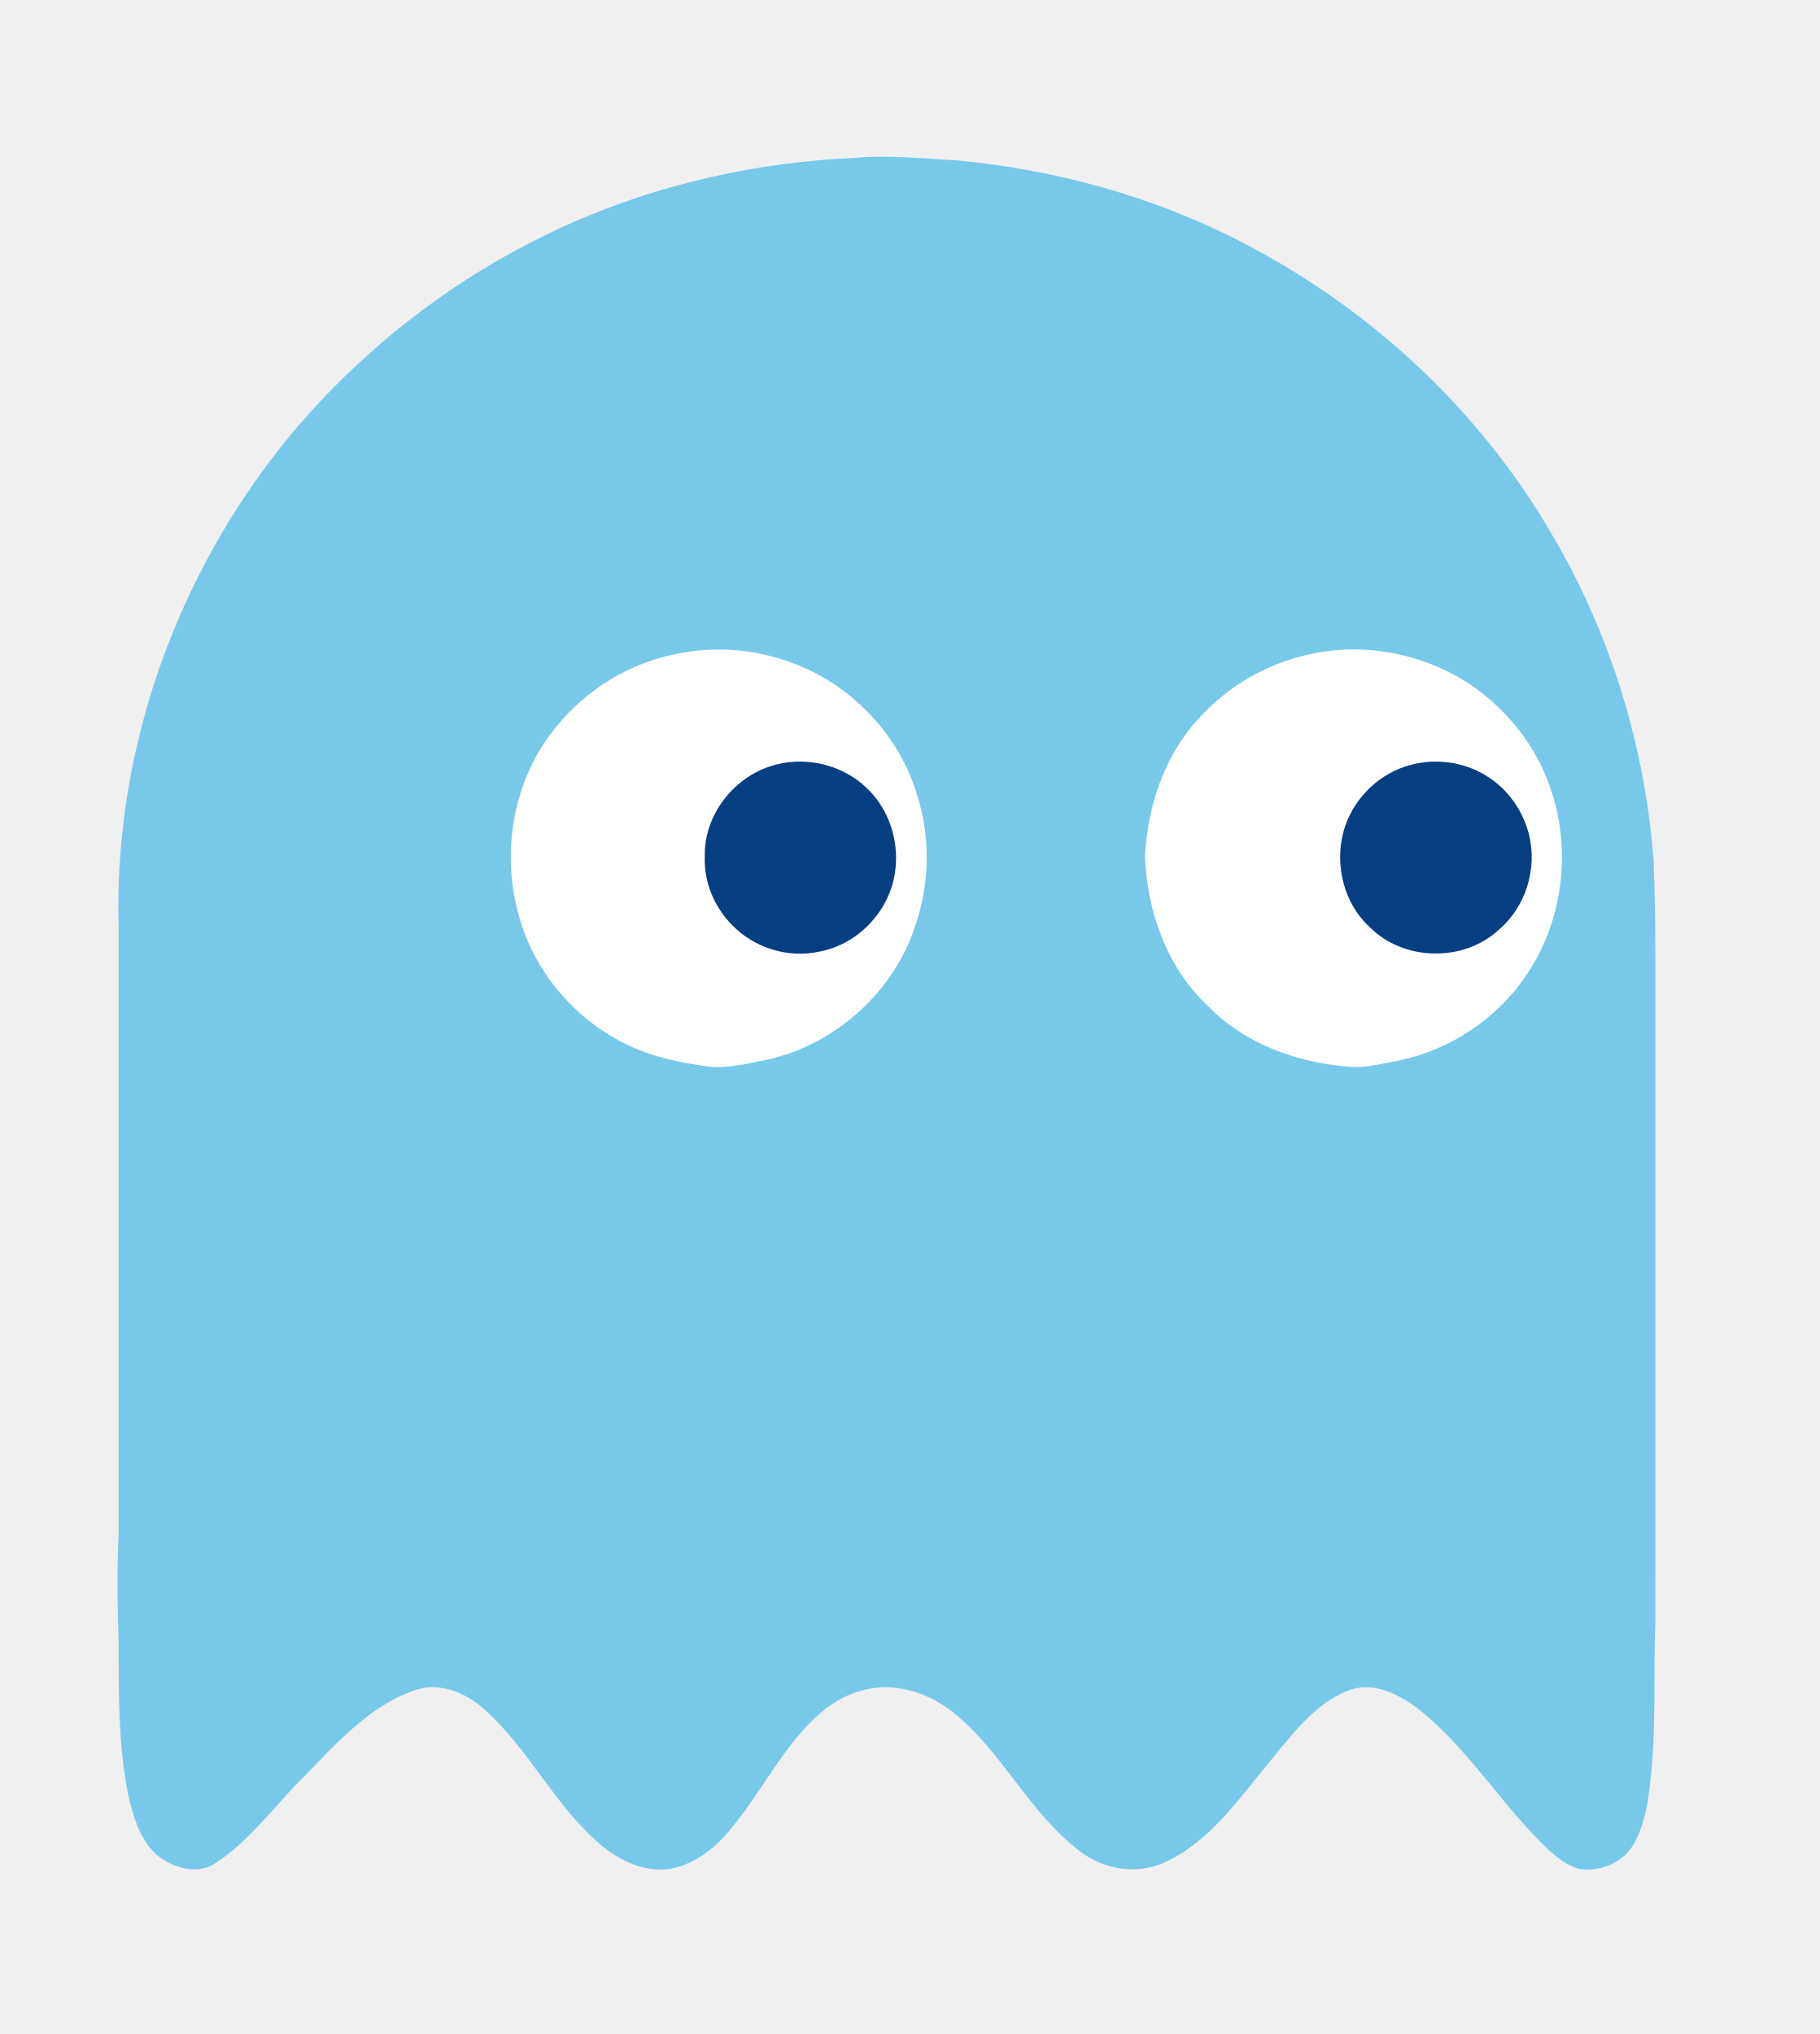
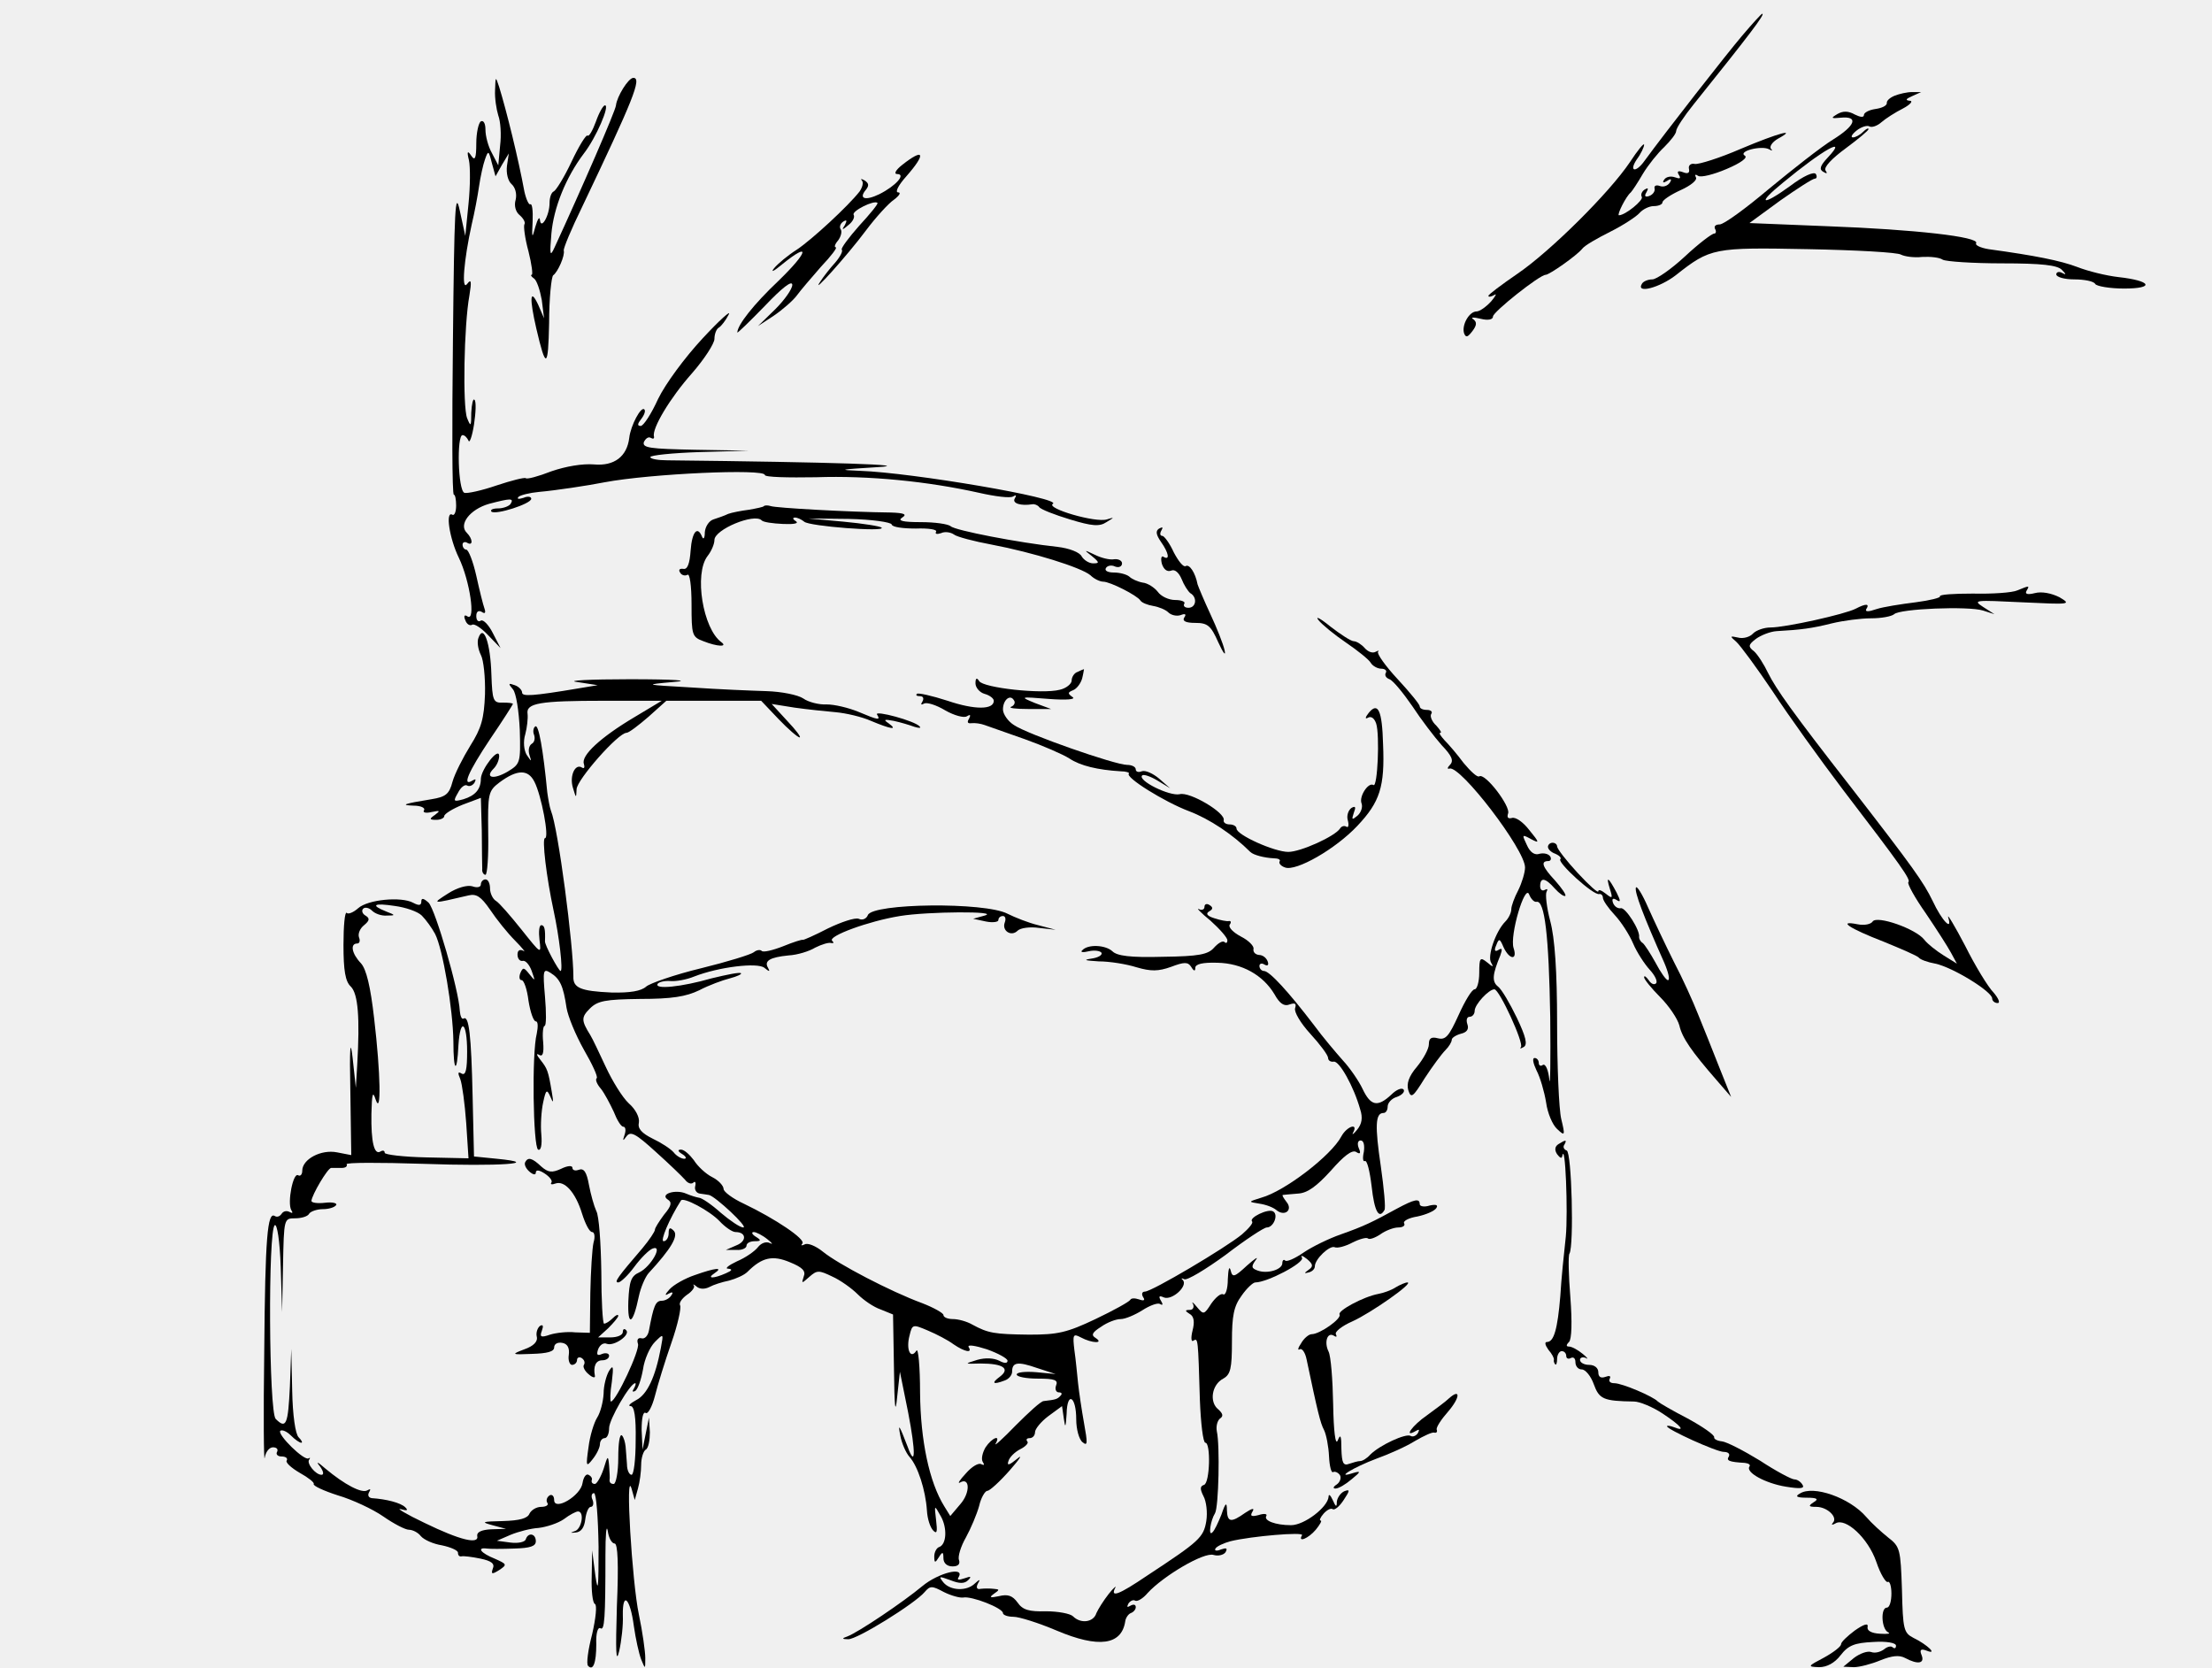
- <svg xmlns="http://www.w3.org/2000/svg" version="1.1" id="logo" x="0px" y="0px" viewBox="0 0 212.5 237.5" enable-background="new 0 0 212.5 237.5" xml:space="preserve">
-   <path id="main" fill="#78C9E9" d="M99.684,18.451c4.017-0.386,8.033,0.069,12.045,0.273c11.729,1.103,23.296,4.312,33.739,9.796  c14.703,7.681,27.338,19.432,35.693,33.8c6.843,11.545,10.894,24.711,11.919,38.089c0.33,8.537,0.187,17.086,0.217,25.631  c-0.004,21.133,0.004,42.266-0.004,63.4c-0.274,6.214,0.148,12.458-0.604,18.646c-0.27,2.506-0.686,5.098-1.967,7.308  c-1.272,2.158-3.938,3.227-6.37,2.822c-1.385-0.391-2.531-1.324-3.59-2.258c-5.411-5.158-9.284-11.779-15.185-16.447  c-2.28-1.729-5.35-3.257-8.22-2.085c-4.073,1.637-6.674,5.385-9.396,8.632c-3.469,4.213-6.769,8.989-11.863,11.351  c-3.183,1.528-7.069,0.942-9.857-1.142c-6.014-4.455-9.131-11.676-14.963-16.327c-2.966-2.383-7.056-3.646-10.786-2.496  c-3.27,0.859-5.762,3.344-7.833,5.892c-2.831,3.578-4.994,7.656-8.055,11.056c-1.694,1.881-3.904,3.387-6.426,3.839  c-2.948,0.396-5.823-0.96-8.029-2.818c-5.363-4.528-8.354-11.168-13.591-15.818c-2.202-2.015-5.45-3.305-8.376-2.145  c-5.263,1.914-9.037,6.273-12.854,10.16c-3.356,3.339-6.148,7.321-10.165,9.935c-2.045,1.398-4.806,0.612-6.639-0.786  c-2.123-1.736-2.931-4.524-3.539-7.091c-1.203-5.936-1.116-12.019-1.138-18.046c-0.134-4.203-0.191-8.41,0.008-12.613  c-0.013-23.596-0.004-47.191-0.004-70.786c-0.704-24.433,9.787-48.85,27.664-65.462c10.638-9.991,23.721-17.413,37.838-21.164  C85.988,19.792,92.819,18.746,99.684,18.451z" />
-   <path fill="#FFFFFF" d="M78.98,76.349c4.62-0.964,9.496-0.543,13.886,1.194c6.739,2.597,12.206,8.407,14.242,15.358  c1.524,4.811,1.463,10.122-0.143,14.907c-2.449,7.92-9.379,14.181-17.46,15.944c-2.254,0.426-4.524,1.063-6.835,0.777  c-3.339-0.456-6.695-1.138-9.722-2.684c-6.092-3.021-10.821-8.74-12.475-15.357c-1.967-7.352-0.425-15.723,4.477-21.62  C68.459,80.518,73.483,77.426,78.98,76.349z" />
-   <path fill="#FFFFFF" d="M153.184,76.345c6.335-1.359,13.183,0.031,18.567,3.626c4.229,2.918,7.629,7.121,9.271,12.023  c2.558,7.291,1.477,15.792-2.979,22.132c-3.417,4.928-8.767,8.467-14.638,9.691c-1.719,0.322-3.435,0.769-5.189,0.781  c-6.361-0.338-12.84-2.592-17.316-7.277c-4.703-4.472-6.957-10.972-7.208-17.355c0.313-5.827,2.258-11.707,6.266-16.058  C143.409,80.053,148.112,77.37,153.184,76.345z" />
-   <path fill="#053F82" d="M89.892,89.493c3.917-1.329,8.528-0.283,11.45,2.657c3.383,3.304,4.273,8.806,2.115,13.014  c-1.502,2.987-4.39,5.297-7.694,5.931c-3.639,0.851-7.686-0.386-10.274-3.079c-2.089-2.097-3.326-5.059-3.192-8.033  C82.176,95.329,85.507,90.926,89.892,89.493z" />
-   <path fill="#053F82" d="M164.122,89.493c3.218-1.073,6.926-0.608,9.739,1.298c2.345,1.515,4.004,3.994,4.681,6.691  c0.973,3.965-0.382,8.398-3.504,11.056c-4.095,3.842-11.138,3.712-15.089-0.274c-3.07-2.792-4.151-7.352-3.04-11.294  C157.908,93.505,160.683,90.596,164.122,89.493z" />
+ <svg xmlns="http://www.w3.org/2000/svg" version="1.0" width="483pt" height="364pt" viewBox="0 0 483 364" preserveAspectRatio="xMidYMid meet">
+   <g transform="translate(0,364) scale(0.1,-0.1)" fill="#000000" stroke="none">
+     <path d="M3804 3562 c-34 -40 -167 -210 -213 -273 -19 -27 -35 -24 -17 3 9 12 16 27 16 32 0 5 -14 -12 -31 -38 -45 -67 -174 -195 -246 -244 -35 -24 -63 -45 -63 -48 0 -3 6 -2 13 2 6 4 3 -2 -7 -14 -11 -12 -25 -22 -32 -22 -16 0 -33 -30 -27 -48 4 -10 8 -8 18 5 10 13 10 20 2 26 -7 4 0 5 16 1 16 -4 27 -2 27 5 0 10 102 91 115 91 8 0 68 42 80 57 5 7 33 23 61 37 28 14 57 33 64 41 7 8 21 15 31 15 11 0 19 4 19 8 0 5 18 17 40 27 22 10 37 22 33 28 -3 6 -1 7 5 3 6 -4 34 3 62 15 31 13 47 25 40 29 -16 10 37 23 53 14 7 -4 8 -3 4 1 -4 5 3 15 15 22 44 24 2 13 -81 -22 -46 -20 -91 -34 -100 -33 -9 2 -15 -3 -13 -11 2 -9 -3 -11 -13 -7 -11 4 -14 2 -9 -6 5 -8 2 -9 -9 -5 -9 3 -19 1 -23 -5 -5 -7 -2 -8 6 -3 9 6 11 4 6 -4 -5 -7 -14 -10 -22 -7 -8 3 -13 0 -11 -6 1 -6 -4 -13 -12 -16 -9 -3 -11 0 -6 8 5 9 4 11 -4 6 -6 -4 -9 -11 -6 -16 4 -7 -36 -40 -50 -40 -5 0 15 41 26 50 3 3 15 21 26 40 12 20 33 46 47 59 14 14 26 29 26 35 0 6 17 32 38 58 122 152 157 198 150 198 -2 0 -21 -21 -44 -48z" />
+     <path d="M1081 3443 c-1 -17 3 -42 7 -55 5 -13 7 -42 4 -66 l-4 -43 -14 27 c-8 14 -14 37 -14 51 0 13 -4 21 -10 18 -5 -3 -10 -25 -10 -48 0 -33 -3 -39 -11 -27 -8 12 -10 10 -5 -10 3 -14 3 -56 -1 -95 l-7 -70 -12 55 c-10 47 -12 7 -15 -283 -2 -185 -2 -337 2 -337 3 0 5 -11 5 -24 0 -14 -4 -22 -8 -20 -16 10 -7 -51 14 -94 24 -50 37 -139 19 -128 -7 5 -9 1 -5 -8 3 -9 10 -13 15 -10 5 3 21 -8 35 -23 l27 -28 -17 33 c-9 18 -21 30 -26 27 -6 -4 -10 1 -10 10 0 10 5 13 12 9 7 -5 9 -2 6 7 -3 8 -11 40 -18 72 -7 31 -17 57 -22 57 -4 0 -8 5 -8 11 0 5 5 7 10 4 13 -8 13 8 -1 22 -18 18 7 51 49 63 46 12 55 13 47 0 -3 -5 -16 -10 -27 -10 -12 0 -18 -3 -15 -7 9 -8 87 17 87 28 0 5 -8 6 -17 2 -10 -3 -15 -3 -11 2 4 4 24 9 45 11 35 3 108 14 143 21 101 19 350 30 350 16 0 -5 51 -6 112 -5 115 4 244 -9 356 -34 35 -8 68 -12 74 -8 7 4 8 3 4 -4 -7 -11 13 -17 38 -13 5 1 12 -2 15 -6 3 -5 34 -17 67 -27 49 -15 65 -16 80 -6 18 11 18 11 1 6 -24 -8 -134 24 -118 34 21 12 -306 68 -421 72 -51 2 -44 3 37 8 88 5 -95 11 -458 15 -20 0 -37 3 -37 7 0 4 48 9 108 11 l107 3 -117 2 c-99 2 -116 4 -112 17 4 8 10 12 15 9 5 -3 8 -2 7 3 -5 17 35 84 83 138 27 31 49 65 49 75 0 10 4 22 10 25 5 3 15 16 21 28 7 12 -19 -11 -57 -52 -39 -42 -81 -99 -97 -132 -15 -33 -32 -59 -38 -59 -8 0 -7 5 1 15 7 9 10 18 7 21 -7 8 -30 -35 -33 -62 -5 -41 -33 -62 -77 -58 -25 2 -61 -4 -93 -15 -28 -11 -54 -18 -56 -15 -3 2 -31 -5 -64 -16 -32 -11 -64 -18 -70 -16 -14 5 -17 126 -4 126 5 0 10 -6 13 -12 2 -7 8 9 12 35 4 26 5 51 1 54 -3 4 -6 -9 -7 -28 0 -30 -1 -32 -9 -12 -10 25 -7 203 5 268 5 31 4 37 -5 25 -13 -17 -7 53 10 130 6 25 13 62 16 83 3 21 9 48 13 59 7 20 8 20 15 -8 l8 -29 14 25 15 25 -4 -27 c-2 -16 2 -33 10 -40 8 -7 12 -21 9 -34 -4 -13 0 -27 9 -34 8 -7 13 -16 10 -20 -2 -4 1 -30 9 -59 7 -28 10 -51 7 -51 -3 0 -1 -4 5 -8 6 -4 13 -25 17 -47 l5 -40 -13 30 c-18 38 -19 13 -4 -52 21 -90 26 -88 28 11 0 55 5 102 9 105 10 7 26 43 23 54 -1 5 17 48 40 95 112 235 131 282 112 282 -11 0 -36 -41 -38 -60 -1 -12 -75 -182 -134 -310 -10 -22 -11 -17 -7 30 5 56 31 122 71 175 27 35 57 105 46 105 -4 0 -13 -16 -20 -36 -7 -19 -15 -33 -18 -30 -3 3 -19 -23 -35 -57 -16 -34 -34 -63 -39 -65 -5 -2 -9 -13 -9 -25 0 -28 -19 -60 -21 -37 -1 8 -5 2 -10 -15 -7 -27 -8 -26 -6 12 1 23 -1 39 -5 37 -3 -2 -9 10 -13 28 -13 71 -39 176 -55 228 -8 24 -8 24 -9 -7z" />
+     <path d="M4137 3431 c-10 -4 -18 -11 -17 -16 0 -6 -11 -11 -25 -13 -14 -2 -25 -8 -25 -13 0 -6 -8 -5 -20 1 -14 8 -26 8 -38 1 -15 -9 -14 -10 7 -8 40 4 33 -17 -17 -48 -26 -16 -88 -65 -139 -107 -51 -43 -99 -78 -108 -78 -9 0 -13 -4 -10 -10 3 -5 2 -10 -2 -10 -5 0 -34 -22 -64 -50 -29 -27 -62 -50 -71 -50 -9 0 -20 -4 -23 -10 -13 -22 39 -8 74 19 76 60 83 61 289 57 104 -2 196 -7 203 -12 8 -4 28 -7 46 -5 18 1 38 -1 45 -6 7 -4 66 -8 130 -8 87 0 120 -4 130 -14 10 -10 10 -12 1 -7 -7 4 -13 2 -13 -3 0 -6 18 -11 39 -11 22 0 43 -4 46 -10 3 -5 32 -10 63 -10 68 0 60 17 -12 25 -27 3 -67 13 -90 22 -37 14 -92 25 -194 39 -18 3 -30 9 -27 13 8 14 -135 30 -323 37 l-172 7 67 49 c37 26 71 48 76 48 4 0 5 5 2 10 -4 6 -27 -4 -56 -26 -62 -45 -74 -40 -16 7 87 72 144 104 98 55 -17 -18 -19 -26 -10 -31 8 -5 10 -4 5 3 -4 7 14 26 44 48 27 20 50 39 50 42 0 3 -5 1 -12 -6 -7 -7 -17 -12 -22 -12 -6 0 -2 7 8 15 10 8 23 12 28 9 5 -3 17 1 26 9 9 8 31 22 47 30 17 9 23 17 15 17 -10 1 -9 4 5 10 l20 9 -20 0 c-11 0 -28 -4 -38 -8z" />
+     <path d="M1970 3280 c-14 -11 -19 -20 -11 -20 20 0 -3 -26 -39 -44 -31 -15 -46 -10 -29 10 7 9 6 14 -3 20 -7 4 -10 4 -6 0 4 -5 1 -15 -5 -24 -25 -32 -104 -105 -137 -127 -19 -12 -42 -31 -50 -41 -8 -10 0 -6 18 9 63 51 57 27 -8 -36 -55 -52 -90 -97 -90 -113 0 -2 27 24 60 58 38 40 60 57 60 46 0 -9 -17 -33 -37 -53 l-38 -37 35 23 c19 13 42 33 50 44 8 11 32 39 53 63 22 23 36 42 32 42 -4 0 -2 7 5 15 6 8 9 19 6 24 -4 5 -1 13 5 17 8 5 9 3 4 -7 -8 -12 -6 -12 8 0 9 7 14 17 11 22 -5 8 45 33 52 26 2 -2 -16 -24 -40 -50 -23 -26 -40 -49 -38 -52 3 -3 -3 -15 -14 -28 -11 -12 -26 -31 -33 -42 -23 -34 59 57 100 112 21 28 49 59 61 67 12 9 16 16 9 16 -7 0 0 15 18 35 44 50 39 63 -9 25z" />
+     <path d="M1668 2535 c-1 -2 -16 -5 -33 -8 -16 -2 -37 -6 -45 -9 -8 -4 -23 -9 -32 -12 -10 -3 -18 -16 -19 -28 0 -13 -3 -17 -6 -10 -10 25 -22 11 -25 -30 -2 -29 -7 -42 -16 -40 -8 1 -11 -2 -7 -8 3 -6 11 -8 16 -5 5 4 9 -23 9 -65 0 -66 1 -71 26 -80 30 -12 54 -13 39 -2 -40 29 -60 149 -30 188 8 10 15 26 15 35 0 23 87 59 103 43 3 -4 24 -7 47 -8 23 -1 35 1 28 6 -7 4 -8 8 -2 8 5 0 14 -4 20 -9 10 -10 179 -23 169 -13 -3 3 -40 9 -83 13 l-77 7 89 -1 c49 -1 91 -7 93 -12 1 -6 25 -9 53 -9 27 1 47 -2 44 -7 -3 -5 2 -6 11 -3 8 4 21 2 28 -3 6 -5 44 -15 82 -22 90 -17 196 -50 216 -67 8 -8 21 -14 28 -14 15 0 74 -30 81 -41 3 -5 16 -10 28 -12 12 -2 27 -8 33 -14 6 -6 18 -9 27 -6 10 4 13 2 8 -5 -5 -8 3 -12 24 -12 27 0 34 -6 50 -42 11 -24 17 -32 14 -18 -3 14 -17 49 -31 79 -14 30 -26 59 -28 65 -5 26 -18 45 -26 40 -5 -3 -16 11 -26 30 -9 20 -21 36 -25 36 -5 0 -6 5 -2 12 4 7 3 8 -5 4 -8 -5 -7 -13 4 -29 17 -24 20 -41 6 -33 -5 4 -7 -3 -4 -15 4 -12 11 -18 20 -15 8 4 17 -4 23 -18 5 -13 14 -27 19 -31 16 -9 13 -32 -4 -32 -8 0 -12 4 -9 9 3 4 -6 8 -20 8 -14 0 -31 8 -38 18 -7 9 -22 19 -33 20 -11 2 -24 8 -29 13 -6 5 -21 9 -34 9 -13 0 -21 4 -17 10 3 5 12 7 20 3 8 -3 15 0 15 7 0 6 -8 10 -17 9 -10 -2 -29 3 -43 10 -23 11 -24 11 -6 -3 17 -14 17 -16 3 -16 -9 0 -20 7 -25 15 -4 9 -27 18 -53 21 -84 9 -224 36 -233 45 -6 5 -35 9 -65 9 -40 0 -52 3 -41 10 11 7 5 10 -25 11 -91 1 -251 10 -262 14 -6 2 -13 2 -15 0z" />
+     <path d="M4405 2351 c-11 -5 -54 -8 -97 -7 -42 0 -74 -2 -72 -6 2 -3 -22 -9 -53 -13 -32 -4 -71 -10 -86 -15 -17 -6 -25 -6 -22 0 8 12 0 13 -23 1 -23 -12 -153 -41 -186 -41 -14 0 -31 -6 -38 -13 -7 -8 -22 -12 -33 -9 -18 4 -18 3 -4 -9 9 -8 45 -57 80 -109 34 -52 103 -148 153 -214 127 -166 149 -197 143 -202 -3 -3 14 -34 38 -68 23 -34 48 -73 55 -86 l13 -24 -29 18 c-16 10 -35 25 -42 34 -18 24 -104 54 -113 40 -4 -6 -18 -9 -33 -6 -45 9 -18 -9 57 -38 39 -16 74 -31 77 -35 3 -4 19 -10 36 -13 38 -8 124 -61 124 -76 0 -5 5 -10 12 -10 6 0 2 10 -9 23 -12 12 -40 58 -62 102 -23 44 -40 72 -37 62 10 -32 -14 -7 -34 36 -20 41 -41 71 -179 249 -128 164 -163 214 -180 248 -9 19 -23 41 -31 48 -13 10 -13 14 4 27 11 8 31 16 45 17 54 3 77 6 121 17 25 6 63 11 85 11 23 0 45 4 51 9 12 12 162 18 194 8 l25 -8 -25 16 c-23 15 -18 15 85 10 105 -5 109 -5 82 11 -18 9 -39 13 -54 9 -16 -4 -22 -2 -18 5 7 12 7 12 -20 1z" />
+     <path d="M2879 2286 c8 -10 35 -32 60 -49 25 -17 50 -37 54 -44 4 -7 15 -13 23 -13 8 0 13 -4 10 -9 -3 -5 0 -11 8 -14 8 -3 30 -30 50 -59 19 -29 48 -67 64 -85 22 -23 27 -34 18 -43 -6 -6 -6 -10 -1 -8 24 7 165 -177 165 -216 0 -11 -7 -34 -15 -50 -8 -15 -15 -34 -15 -41 0 -8 -6 -20 -13 -27 -21 -21 -40 -76 -31 -90 6 -10 4 -10 -9 1 -15 12 -17 10 -17 -23 0 -20 -5 -36 -10 -36 -6 0 -21 -25 -35 -56 -21 -46 -28 -55 -45 -51 -15 4 -20 0 -20 -13 0 -10 -12 -32 -26 -49 -18 -21 -23 -37 -19 -51 6 -19 10 -16 36 26 17 26 37 53 45 61 8 8 14 18 14 23 0 4 9 10 20 13 13 3 18 10 14 21 -3 9 -1 16 5 16 6 0 11 6 11 13 0 14 31 47 43 47 11 0 65 -118 58 -126 -3 -4 -1 -4 6 0 9 5 5 22 -15 64 -15 31 -33 62 -41 68 -14 11 -12 27 5 68 5 14 4 17 -4 12 -8 -5 -10 -1 -5 10 6 16 8 15 16 -4 13 -28 31 -29 22 -2 -9 27 25 142 34 117 4 -10 11 -17 16 -16 18 4 27 -74 30 -251 1 -96 0 -158 -2 -137 -2 20 -8 35 -14 32 -5 -4 -9 -1 -9 4 0 6 -4 11 -9 11 -6 0 -3 -12 4 -27 8 -15 17 -46 21 -70 3 -23 14 -49 24 -58 17 -16 18 -15 9 22 -5 21 -9 115 -9 208 0 115 -5 187 -15 224 -8 30 -11 59 -8 64 3 6 2 7 -4 4 -5 -3 -10 0 -10 8 0 20 11 19 32 -5 10 -11 20 -18 23 -16 2 3 -8 17 -22 33 -28 30 -33 43 -15 43 5 0 7 5 4 10 -4 6 -14 8 -23 6 -11 -4 -21 3 -28 19 -11 23 -11 24 9 13 19 -10 19 -8 -4 20 -13 17 -30 29 -38 26 -8 -2 -11 1 -8 10 6 15 -50 89 -63 81 -4 -3 -19 11 -34 29 -14 19 -33 41 -42 50 -8 9 -13 16 -9 16 4 0 -1 7 -9 16 -9 8 -14 20 -11 25 4 5 -1 9 -9 9 -9 0 -16 3 -16 8 0 4 -22 31 -48 59 -27 29 -46 56 -43 60 3 3 1 3 -5 0 -7 -4 -17 0 -24 8 -7 8 -18 15 -24 15 -6 0 -29 15 -51 32 -22 18 -34 24 -26 14z" />
+     <path d="M1045 2248 c-4 -9 -1 -26 5 -38 6 -11 10 -50 9 -86 -2 -53 -8 -74 -32 -112 -16 -26 -34 -61 -39 -79 -7 -27 -15 -33 -46 -38 -62 -10 -68 -13 -39 -14 16 0 26 -5 23 -10 -4 -5 4 -7 16 -4 19 4 20 3 8 -6 -13 -9 -13 -11 3 -11 9 0 17 4 17 8 0 5 18 16 40 25 l40 15 2 -71 c0 -40 1 -78 1 -84 -1 -7 3 -13 7 -13 4 0 7 41 6 91 -1 87 0 92 25 111 38 28 62 29 76 1 15 -29 33 -123 23 -123 -7 0 3 -85 19 -159 12 -55 21 -131 15 -131 -4 0 -35 57 -34 65 1 26 -1 35 -8 35 -5 0 -6 -15 -4 -32 4 -32 4 -32 -39 22 -24 30 -49 59 -56 63 -7 4 -13 17 -13 27 0 11 -4 20 -10 20 -5 0 -10 -5 -10 -11 0 -6 -8 -8 -19 -4 -11 3 -33 -3 -53 -16 -36 -23 -36 -23 45 -4 17 4 27 -2 47 -31 14 -21 38 -51 55 -68 16 -16 24 -27 18 -22 -8 4 -13 1 -13 -8 0 -9 5 -15 11 -14 6 2 15 -8 20 -22 8 -23 8 -23 -5 -7 -12 15 -14 16 -20 2 -3 -8 -2 -15 3 -15 5 0 12 -20 15 -45 4 -25 11 -45 16 -45 5 0 5 -12 2 -27 -11 -42 -8 -247 3 -253 6 -3 9 10 7 33 -2 20 0 52 4 70 6 28 8 30 16 12 6 -15 7 -13 3 10 -8 48 -10 52 -25 71 -8 10 -10 15 -3 11 8 -5 11 3 9 28 -2 19 0 35 3 35 4 0 4 29 1 64 -5 58 -4 62 12 52 21 -13 28 -29 35 -76 3 -19 20 -60 38 -92 18 -31 31 -59 28 -62 -4 -3 1 -14 9 -23 8 -10 20 -33 28 -50 7 -18 16 -33 21 -33 5 0 6 -8 3 -17 -5 -15 -4 -15 4 -4 9 12 20 6 64 -34 29 -26 58 -54 64 -61 6 -8 14 -10 18 -6 4 4 6 0 4 -8 -2 -8 3 -15 10 -16 6 -1 15 -2 20 -3 14 -3 87 -71 75 -71 -7 0 -29 15 -49 32 -20 18 -42 33 -48 33 -6 1 -19 5 -28 9 -23 10 -58 -1 -40 -13 10 -6 8 -14 -8 -33 -11 -15 -20 -29 -20 -33 0 -4 -12 -22 -27 -40 -54 -63 -63 -75 -53 -75 5 0 21 15 35 34 14 19 32 37 40 40 24 9 -4 -40 -29 -52 -18 -8 -22 -19 -24 -63 -2 -57 10 -52 23 11 4 19 14 42 21 50 50 54 66 82 55 93 -8 8 -11 7 -11 -6 0 -9 -5 -17 -11 -17 -8 0 12 48 38 89 5 8 62 -22 84 -45 12 -13 28 -24 35 -24 24 0 25 -20 2 -29 l-23 -10 23 0 c12 -1 22 4 22 9 0 6 8 10 18 10 14 0 15 2 2 10 -8 5 -10 10 -4 10 5 0 19 -7 30 -16 10 -8 13 -12 5 -8 -8 4 -19 0 -26 -9 -7 -9 -27 -23 -46 -31 -19 -9 -27 -16 -19 -16 10 -1 9 -4 -5 -10 -27 -12 -43 -12 -25 0 21 14 2 12 -43 -4 -21 -7 -46 -21 -55 -31 -10 -11 -11 -15 -3 -10 9 5 12 4 7 -3 -4 -7 -14 -12 -21 -12 -14 0 -18 -12 -28 -65 -2 -11 -9 -19 -16 -17 -8 2 -11 -3 -8 -12 5 -13 -48 -126 -59 -126 -2 0 -2 19 2 43 4 34 3 38 -6 24 -6 -10 -12 -32 -12 -50 -1 -18 -7 -41 -14 -52 -7 -11 -16 -40 -19 -65 -6 -42 -5 -44 9 -26 9 11 16 26 16 33 0 7 5 13 10 13 6 0 10 10 10 22 0 19 46 98 57 98 2 0 1 -5 -3 -12 -4 -6 -3 -8 3 -5 6 4 13 25 17 47 3 22 15 49 26 60 19 19 19 19 13 -13 -12 -64 -30 -102 -54 -114 -13 -7 -19 -13 -12 -13 8 0 12 -24 11 -75 0 -41 -4 -75 -9 -75 -5 0 -10 10 -10 23 -1 12 -2 29 -3 39 -1 9 -4 20 -8 24 -5 4 -8 -18 -8 -49 0 -31 -5 -57 -10 -57 -6 0 -9 3 -9 8 1 4 0 18 -1 32 -2 23 -3 23 -12 -7 -6 -18 -15 -33 -19 -33 -5 0 -8 3 -7 8 2 4 -1 9 -7 12 -5 3 -11 -5 -13 -18 -4 -28 -62 -62 -62 -37 0 9 -5 13 -10 10 -6 -4 -8 -11 -5 -16 4 -5 -3 -9 -13 -9 -11 0 -22 -7 -26 -15 -4 -10 -21 -15 -58 -16 -45 -1 -49 -2 -23 -9 l30 -8 -33 -1 c-20 -1 -31 -6 -30 -14 5 -20 -37 -10 -115 28 -40 19 -63 33 -52 30 14 -4 17 -3 10 4 -10 10 -42 18 -73 20 -7 1 -10 6 -6 13 4 7 3 8 -4 4 -12 -7 -49 12 -92 48 -17 15 -21 16 -11 4 7 -10 9 -18 3 -18 -13 0 -33 25 -27 33 3 4 2 5 -1 3 -9 -7 -69 52 -62 60 4 3 14 -1 23 -10 9 -9 19 -16 23 -16 3 0 1 5 -6 12 -7 7 -13 48 -14 102 l-2 91 -3 -82 c-4 -83 -8 -94 -31 -71 -15 15 -17 414 -2 423 5 3 11 -33 13 -92 l3 -98 2 103 c2 101 2 102 26 102 14 0 28 4 31 10 3 5 17 10 30 10 13 0 26 4 29 9 3 4 -8 7 -24 5 -17 -2 -30 0 -30 4 1 13 35 71 43 72 4 0 14 0 23 0 8 0 13 3 11 8 -3 4 72 4 166 1 169 -6 264 1 162 11 l-50 5 -3 130 c-3 136 -8 179 -20 171 -4 -2 -7 6 -8 17 -2 45 -53 220 -68 236 -11 10 -16 11 -16 3 0 -9 -5 -10 -18 -3 -26 14 -99 7 -120 -12 -10 -9 -22 -14 -25 -10 -4 3 -7 -28 -7 -70 0 -56 4 -80 16 -91 16 -16 20 -68 14 -171 l-3 -50 -7 65 c-5 45 -7 23 -5 -73 l2 -139 -31 6 c-35 7 -76 -15 -76 -40 0 -8 -4 -13 -9 -10 -11 7 -24 -60 -15 -76 4 -6 3 -8 -4 -4 -6 3 -13 2 -17 -4 -4 -6 -10 -8 -15 -5 -16 10 -21 -46 -23 -295 -2 -140 -1 -245 1 -233 2 13 10 23 18 23 8 0 12 -4 9 -10 -3 -5 1 -10 10 -10 9 0 14 -4 11 -9 -3 -4 10 -16 29 -27 18 -10 32 -21 30 -24 -2 -4 22 -15 53 -25 31 -9 76 -30 99 -46 23 -16 48 -29 56 -29 8 0 20 -6 26 -14 7 -8 27 -17 46 -20 19 -4 35 -11 35 -16 0 -6 3 -9 8 -8 4 1 22 -1 41 -5 24 -5 32 -11 27 -22 -4 -12 -2 -13 14 -3 18 12 17 13 -10 25 -30 12 -40 25 -17 22 6 -1 33 -1 60 0 35 1 47 5 47 16 0 17 -17 20 -22 4 -2 -6 -17 -9 -33 -7 l-30 4 30 13 c17 7 44 14 61 15 17 2 42 10 55 19 13 10 27 17 31 17 15 0 8 -39 -7 -43 -11 -4 -10 -4 2 -3 12 1 19 11 21 29 2 15 7 27 12 27 5 0 7 7 4 15 -4 8 -2 15 3 15 5 0 9 -53 10 -117 0 -89 -1 -104 -7 -63 l-7 55 -1 -57 c-1 -31 2 -58 7 -60 5 -2 2 -31 -6 -66 -9 -34 -13 -65 -9 -69 11 -12 18 6 18 47 -1 23 3 38 9 35 9 -6 11 20 11 160 0 44 2 68 5 53 2 -16 9 -28 15 -28 7 0 9 -45 5 -137 -3 -100 -2 -127 5 -98 5 22 9 57 8 78 -1 54 16 38 24 -23 4 -28 11 -60 16 -73 9 -22 9 -22 9 3 0 14 -6 57 -14 95 -15 71 -30 321 -16 275 l7 -25 7 25 c4 14 7 37 7 52 0 15 5 30 10 33 6 3 9 21 9 38 l-2 32 -7 -35 -7 -35 -2 43 c0 25 3 41 9 37 5 -3 14 14 20 37 6 24 22 76 36 116 14 40 22 77 19 82 -3 5 4 15 15 23 11 7 18 17 15 20 -3 4 0 3 6 -2 7 -6 18 -6 28 -1 9 5 28 11 43 14 15 4 33 12 40 19 32 32 55 37 93 21 27 -11 35 -19 30 -31 -5 -16 -5 -16 12 -1 17 15 21 15 50 1 18 -8 43 -26 56 -39 13 -13 35 -28 50 -33 l27 -11 2 -117 c1 -87 3 -104 7 -63 l6 55 18 -89 c17 -88 16 -122 -1 -75 -18 47 -22 54 -16 24 3 -16 12 -37 20 -46 18 -20 35 -72 38 -117 1 -18 7 -37 14 -44 8 -8 9 -2 6 23 -4 34 -4 34 10 9 15 -26 13 -63 -4 -68 -5 -2 -10 -11 -10 -20 0 -15 2 -15 10 -2 8 13 10 12 10 -2 0 -11 8 -18 20 -18 12 0 17 5 14 14 -3 7 4 30 15 49 11 20 24 51 29 69 4 18 13 33 18 33 5 0 27 20 49 45 22 25 29 36 16 25 -17 -14 -23 -16 -19 -5 2 8 14 20 26 26 12 6 19 14 15 17 -3 4 -1 7 5 7 7 0 12 6 12 13 0 7 13 23 29 35 l30 22 4 -28 c3 -21 4 -19 6 11 1 50 21 39 21 -12 0 -21 6 -44 14 -50 11 -9 11 -2 3 42 -5 28 -11 68 -13 87 -2 19 -5 52 -8 72 -4 34 -3 37 14 28 24 -13 52 -14 32 -1 -10 6 -7 12 12 24 14 10 33 17 43 17 10 0 31 9 47 19 17 11 34 17 39 14 6 -4 7 -1 2 7 -6 10 -4 12 7 7 18 -6 52 25 41 38 -5 4 -3 5 3 2 6 -3 46 21 90 53 43 33 84 60 90 60 15 0 26 28 14 35 -11 7 -54 -14 -46 -22 3 -3 -7 -15 -22 -28 -35 -29 -197 -125 -212 -125 -6 0 -8 -5 -4 -12 5 -7 2 -9 -9 -5 -9 3 -17 3 -19 -1 -2 -4 -36 -23 -76 -42 -63 -30 -83 -34 -145 -34 -76 1 -89 3 -124 22 -12 7 -31 12 -42 12 -12 0 -21 4 -21 9 0 4 -21 16 -47 26 -68 25 -183 85 -216 112 -16 13 -34 20 -40 16 -7 -3 -9 -3 -5 2 8 9 -59 54 -128 87 -24 11 -44 26 -44 32 0 7 -11 19 -25 26 -14 7 -32 24 -40 37 -9 12 -21 23 -28 23 -8 0 -7 -4 3 -10 8 -5 10 -10 4 -10 -6 0 -17 6 -23 14 -7 8 -27 21 -46 30 -24 12 -33 22 -30 35 2 11 -7 29 -22 42 -14 13 -36 49 -50 79 -14 30 -29 62 -34 70 -20 32 -20 39 -1 58 17 17 34 20 110 21 69 0 100 5 129 19 21 11 51 22 67 26 15 4 26 9 24 11 -2 3 -31 -3 -64 -11 -66 -19 -126 -25 -118 -12 3 4 15 7 28 6 12 -1 35 3 52 10 54 21 138 31 153 19 11 -9 13 -9 8 0 -9 15 4 23 45 27 19 1 45 9 58 17 14 7 30 12 35 10 6 -1 6 1 2 5 -10 10 80 43 148 54 61 10 221 11 185 1 l-25 -7 28 -6 c15 -3 27 -1 27 3 0 5 4 9 10 9 5 0 7 -6 4 -14 -7 -18 14 -32 28 -18 6 6 27 9 47 6 l36 -4 -38 10 c-21 5 -51 17 -67 25 -50 26 -295 23 -305 -3 -3 -8 -12 -12 -20 -8 -8 3 -38 -7 -67 -21 -29 -15 -54 -26 -55 -25 -2 1 -21 -5 -43 -14 -23 -9 -44 -14 -47 -10 -3 3 -11 2 -17 -3 -6 -5 -58 -21 -115 -35 -58 -14 -112 -33 -120 -40 -11 -10 -36 -14 -76 -13 -67 3 -84 10 -83 35 0 68 -33 323 -49 362 -3 8 -6 26 -8 40 -9 94 -19 149 -26 144 -4 -2 -6 -11 -3 -18 3 -8 1 -17 -5 -20 -6 -4 -8 -14 -5 -24 5 -16 5 -16 -6 0 -6 10 -8 29 -3 45 4 15 6 35 5 44 -4 24 26 29 168 29 l125 0 -60 -36 c-74 -44 -117 -84 -110 -102 2 -7 1 -11 -4 -8 -15 10 -28 -18 -20 -44 7 -23 7 -24 8 -3 1 21 91 123 109 123 5 0 26 16 48 35 l39 35 103 0 104 0 38 -40 c21 -22 42 -40 46 -40 4 0 -8 16 -27 36 l-34 37 50 -8 c28 -4 68 -8 90 -10 22 -2 57 -10 77 -19 43 -18 60 -21 38 -5 -12 8 -9 9 12 5 14 -3 34 -9 45 -13 10 -3 15 -3 11 1 -10 12 -99 36 -93 26 8 -13 4 -13 -41 6 -22 9 -52 16 -69 16 -16 -1 -40 5 -51 13 -12 8 -48 15 -80 16 -33 1 -106 4 -164 8 -104 6 -105 6 -40 12 41 3 5 6 -95 6 -88 0 -140 -3 -115 -6 l45 -7 -42 -7 c-101 -17 -123 -18 -123 -9 0 5 -7 13 -16 16 -14 5 -15 4 -4 -9 7 -8 13 -47 15 -89 2 -72 1 -74 -27 -91 -31 -18 -50 -13 -30 7 7 7 12 19 12 28 -1 20 -39 -29 -40 -50 0 -23 -12 -37 -38 -45 -22 -6 -23 -5 -12 14 6 12 15 19 20 16 5 -3 12 0 16 6 4 8 3 9 -4 5 -24 -15 -10 18 38 90 28 41 50 76 50 77 0 2 -10 3 -22 3 -21 -1 -23 4 -25 61 -2 69 -17 111 -28 81z m-124 -607 c9 -9 22 -27 29 -40 17 -33 39 -164 40 -235 0 -67 8 -72 11 -8 4 62 19 51 19 -14 0 -39 -3 -53 -12 -48 -8 5 -9 2 -3 -12 4 -10 10 -54 13 -96 l5 -77 -92 2 c-50 1 -91 6 -91 10 0 5 -4 6 -9 3 -14 -9 -21 21 -20 82 1 44 3 51 9 32 13 -39 11 57 -3 176 -8 70 -17 108 -29 121 -20 21 -24 43 -8 43 5 0 7 6 4 13 -3 8 2 20 11 27 12 10 13 15 3 21 -7 4 -9 11 -5 15 4 4 13 2 19 -4 7 -7 21 -12 33 -11 19 0 19 1 -2 9 -35 14 -27 19 19 12 23 -3 50 -12 59 -21z m1161 -936 c25 -17 42 -20 33 -6 -3 6 15 3 40 -5 25 -9 45 -20 45 -25 0 -6 -7 -6 -18 0 -12 6 -30 7 -48 2 -29 -9 -29 -9 7 -8 49 0 66 -11 42 -29 -19 -14 -15 -18 11 -8 9 3 16 12 16 19 0 21 12 23 55 8 l40 -13 -42 4 c-24 2 -43 0 -43 -5 0 -5 21 -9 46 -9 37 0 45 -3 40 -15 -3 -8 0 -15 6 -15 6 0 8 -3 4 -7 -7 -8 -11 -9 -37 -12 -6 0 -33 -25 -61 -53 -28 -29 -48 -47 -44 -40 12 21 -8 13 -22 -8 -7 -12 -10 -26 -6 -32 4 -6 3 -8 -3 -5 -6 4 -21 -5 -34 -20 -13 -14 -19 -23 -13 -20 22 13 23 -22 1 -47 l-22 -26 -13 21 c-33 53 -52 144 -53 248 0 58 -4 99 -8 92 -13 -20 -23 3 -15 33 6 25 7 25 40 11 19 -8 44 -21 56 -30z" />
+     <path d="M2353 2173 c-7 -2 -13 -11 -13 -19 0 -7 -12 -17 -26 -20 -38 -10 -167 4 -176 19 -5 8 -8 7 -8 -5 0 -9 9 -20 20 -23 11 -3 20 -10 20 -15 0 -20 -42 -20 -101 0 -34 11 -65 18 -67 15 -3 -3 0 -5 7 -5 7 0 9 -5 5 -12 -4 -6 -3 -8 4 -4 6 3 26 -3 46 -15 19 -11 41 -17 47 -13 8 5 9 3 5 -5 -5 -8 -3 -11 5 -10 8 1 21 -1 29 -4 8 -3 48 -17 88 -31 39 -14 83 -33 97 -42 24 -16 62 -25 112 -28 12 0 20 -3 18 -5 -9 -8 78 -62 131 -82 45 -17 96 -51 134 -89 7 -7 31 -13 52 -14 9 0 15 -3 12 -7 -2 -4 3 -10 12 -13 24 -9 110 40 158 91 49 52 60 85 56 178 -2 74 -11 93 -31 69 -8 -10 -9 -15 -2 -11 7 4 14 -1 18 -13 8 -25 3 -140 -6 -134 -11 7 -32 -25 -26 -40 3 -8 -1 -20 -9 -27 -12 -10 -13 -9 -8 6 5 13 4 16 -5 11 -7 -5 -11 -17 -8 -27 3 -11 1 -17 -3 -14 -5 3 -11 1 -14 -4 -11 -17 -86 -51 -113 -51 -30 0 -113 37 -113 51 0 5 -7 9 -15 9 -8 0 -14 4 -13 9 5 16 -74 63 -96 57 -22 -5 -93 30 -82 41 3 3 18 -2 33 -11 l28 -17 -24 21 c-13 11 -30 19 -38 16 -7 -3 -13 -1 -13 4 0 6 -9 10 -19 10 -26 0 -218 67 -247 87 -13 8 -24 24 -24 34 0 21 16 34 24 20 4 -5 0 -12 -6 -14 -7 -3 10 -5 37 -5 l50 0 -35 13 c-34 14 -33 14 30 9 39 -3 60 -1 52 4 -11 8 -11 10 1 15 8 3 17 15 20 26 3 12 4 21 4 20 -1 0 -8 -3 -14 -6z" />
+     <path d="M3380 1791 c0 -5 7 -12 16 -15 9 -4 14 -9 11 -12 -7 -7 73 -80 85 -76 4 1 8 -3 8 -8 0 -6 12 -23 26 -38 14 -15 32 -43 40 -62 8 -19 25 -45 36 -57 12 -13 18 -26 14 -30 -4 -4 -11 -1 -16 7 -6 8 -10 11 -10 6 0 -4 16 -24 35 -43 19 -19 38 -47 42 -62 6 -27 27 -57 81 -119 l32 -37 -26 65 c-14 36 -35 88 -46 115 -11 28 -34 79 -53 115 -18 36 -43 89 -56 118 -13 30 -25 49 -27 44 -3 -10 16 -61 62 -164 9 -21 13 -38 8 -38 -4 0 -16 17 -27 38 -11 20 -24 40 -28 43 -5 3 -8 9 -8 13 3 14 -30 66 -40 63 -7 -1 -14 4 -17 12 -3 9 0 11 8 6 9 -6 9 -2 0 16 -18 34 -24 38 -15 9 7 -22 6 -23 -9 -11 -9 7 -16 10 -16 5 0 -5 -20 13 -45 40 -25 27 -45 53 -45 58 0 4 -4 8 -10 8 -5 0 -10 -4 -10 -9z" />
+     <path d="M2630 1660 c0 -6 -6 -8 -12 -5 -7 4 4 -8 25 -25 20 -18 37 -37 37 -43 0 -6 -3 -7 -6 -4 -4 4 -14 -2 -23 -12 -13 -15 -33 -19 -112 -20 -71 -2 -100 2 -110 12 -15 14 -54 16 -66 2 -5 -4 2 -5 14 -2 13 3 25 1 28 -3 3 -5 -7 -11 -22 -13 -19 -3 -14 -4 16 -6 24 0 61 -6 83 -13 31 -9 47 -9 75 1 29 11 37 11 44 0 6 -10 9 -10 9 -2 0 8 16 12 48 11 54 -1 100 -27 125 -69 11 -20 21 -27 33 -22 12 4 15 2 12 -8 -3 -8 12 -33 33 -56 22 -24 39 -47 39 -53 0 -5 5 -9 12 -8 12 3 44 -54 58 -104 6 -18 4 -32 -7 -45 -8 -10 -12 -12 -8 -5 11 21 -14 13 -26 -9 -22 -42 -124 -120 -175 -134 -29 -9 -29 -9 -4 -13 14 -2 30 -8 37 -14 18 -15 37 0 22 18 -6 8 -10 14 -8 15 2 0 17 2 33 3 21 1 41 16 72 50 28 32 46 46 55 41 9 -6 11 -3 6 8 -4 10 -2 17 4 17 7 0 9 -11 7 -25 -3 -13 -2 -22 2 -20 5 3 11 -22 15 -55 6 -55 16 -73 28 -52 3 4 -1 47 -8 96 -13 88 -12 116 6 116 5 0 9 6 9 14 0 8 9 18 20 21 11 4 18 11 15 16 -4 5 -16 0 -27 -11 -30 -28 -45 -25 -63 13 -8 17 -28 46 -43 62 -15 17 -44 51 -63 77 -55 72 -97 118 -109 118 -5 0 -10 5 -10 11 0 5 5 7 11 3 7 -4 10 -1 7 7 -3 8 -11 14 -19 14 -8 1 -13 6 -12 13 2 6 -11 19 -27 27 -17 9 -28 20 -25 26 4 5 3 9 -2 8 -4 -1 -19 2 -31 6 -16 5 -20 10 -12 15 9 5 9 9 1 14 -6 4 -11 2 -11 -4z" />
+     <path d="M3403 1142 c-8 -5 -9 -13 -3 -22 6 -8 10 -10 11 -5 7 38 13 -123 8 -175 -4 -36 -10 -94 -12 -130 -6 -72 -14 -100 -29 -100 -6 0 -4 -7 3 -17 8 -9 13 -19 12 -22 -1 -3 1 -8 3 -10 2 -2 4 3 4 12 0 9 5 17 10 17 6 0 10 -5 10 -11 0 -5 5 -7 10 -4 6 3 10 -1 10 -9 0 -9 6 -16 14 -16 8 0 20 -15 26 -32 12 -33 21 -37 88 -38 12 0 41 -12 62 -26 41 -27 52 -41 25 -30 -8 3 -15 4 -15 2 0 -7 108 -56 124 -56 9 0 14 -4 11 -10 -6 -9 0 -12 35 -14 8 -1 13 -4 10 -8 -9 -13 36 -37 80 -44 31 -5 41 -4 36 4 -4 7 -12 12 -18 12 -6 0 -40 18 -75 41 -36 22 -73 41 -83 42 -10 1 -18 5 -17 9 1 5 -25 23 -58 41 -33 17 -62 34 -65 37 -10 11 -78 40 -95 40 -9 0 -13 4 -10 10 3 6 -1 7 -9 4 -11 -4 -16 0 -16 10 0 9 -8 16 -20 16 -11 0 -20 5 -20 11 0 5 6 7 13 4 6 -4 3 1 -7 9 -11 9 -24 16 -30 16 -6 0 -7 3 0 10 6 6 7 44 3 97 -4 49 -5 92 -2 96 10 17 5 221 -6 225 -6 2 -9 8 -5 13 6 11 3 11 -13 1z" />
+     <path d="M1147 1103 c-3 -5 1 -14 9 -21 8 -7 14 -8 14 -2 0 6 7 6 19 -2 11 -7 18 -16 15 -20 -3 -4 1 -5 9 -2 20 7 44 -20 58 -66 7 -22 16 -40 22 -40 5 0 7 -10 3 -23 -3 -13 -6 -62 -7 -110 l-1 -87 -32 1 c-17 2 -42 -1 -55 -5 -20 -7 -23 -5 -18 8 4 11 3 15 -4 11 -5 -4 -9 -14 -7 -23 3 -11 -7 -21 -27 -28 -29 -11 -29 -12 17 -10 33 1 48 5 48 14 0 8 8 12 18 10 11 -2 16 -11 14 -26 -2 -12 2 -22 7 -22 6 0 11 5 11 11 0 5 5 7 10 4 6 -4 8 -10 5 -15 -3 -4 2 -14 11 -21 8 -7 14 -8 13 -3 -4 21 2 34 16 34 8 0 15 4 15 10 0 5 -7 7 -15 4 -11 -5 -13 -2 -9 10 4 10 12 15 19 12 16 -6 53 20 42 30 -4 4 -7 2 -7 -4 0 -7 -12 -12 -27 -12 l-27 0 22 20 c12 12 22 24 22 27 0 4 -5 2 -12 -5 -7 -7 -15 -12 -19 -12 -3 0 -6 51 -6 114 -1 62 -5 122 -11 132 -5 11 -12 36 -16 57 -5 28 -11 37 -22 33 -8 -3 -14 -1 -14 4 0 6 -11 5 -25 -2 -20 -9 -28 -8 -43 5 -20 19 -29 21 -35 10z" />
+     <path d="M3050 1001 c-53 -29 -71 -38 -122 -56 -26 -9 -63 -27 -82 -40 -19 -13 -37 -21 -40 -17 -3 3 -6 0 -6 -6 0 -14 -33 -24 -54 -16 -14 5 -14 9 -4 23 7 9 -2 3 -19 -12 -28 -26 -32 -27 -36 -10 -3 10 -5 1 -6 -20 0 -21 -5 -36 -10 -33 -5 3 -16 -6 -26 -20 -16 -25 -17 -25 -32 -7 -8 10 -12 12 -8 6 3 -7 0 -13 -7 -13 -11 0 -11 -2 0 -9 9 -5 11 -17 6 -36 -4 -16 -3 -26 2 -22 10 6 10 6 14 -130 2 -51 7 -93 12 -93 12 0 10 -88 -3 -92 -9 -3 -9 -9 -1 -25 6 -11 9 -35 6 -54 -6 -36 -15 -44 -129 -119 -62 -42 -81 -49 -70 -27 4 6 -3 1 -14 -13 -11 -14 -23 -33 -27 -42 -6 -20 -34 -24 -51 -7 -6 6 -33 11 -59 11 -37 -1 -51 3 -62 19 -11 15 -21 19 -41 14 -19 -4 -22 -3 -11 5 13 9 13 10 0 11 -8 1 -21 1 -29 0 -8 -2 -10 3 -6 11 6 10 5 11 -6 1 -18 -18 -54 -16 -69 2 -11 14 -10 14 15 5 20 -8 31 -8 39 0 8 8 6 9 -8 4 -12 -4 -17 -4 -13 2 15 25 -44 10 -79 -19 -42 -35 -140 -101 -164 -110 -12 -4 -12 -6 2 -6 19 -1 146 78 167 103 12 14 16 14 42 0 16 -8 35 -13 42 -12 18 4 87 -23 87 -34 0 -4 10 -8 23 -8 12 0 54 -13 94 -30 92 -39 142 -32 150 20 1 8 7 16 12 18 6 2 11 8 11 13 0 6 -5 7 -12 3 -7 -4 -8 -3 -4 5 4 6 11 9 15 6 5 -2 17 5 27 17 34 37 123 90 144 83 10 -3 22 0 26 6 5 9 2 10 -10 6 -9 -4 -15 -3 -12 2 3 5 18 12 33 16 45 11 162 21 156 13 -10 -17 14 -7 30 12 9 11 14 20 11 20 -4 0 -1 7 6 15 7 8 16 13 20 10 4 -3 15 6 24 20 14 21 14 24 1 19 -8 -4 -15 -14 -16 -23 0 -12 -2 -12 -9 4 -5 11 -9 14 -9 7 -2 -23 -53 -62 -82 -62 -34 0 -60 10 -54 20 3 5 -5 6 -17 2 -16 -4 -19 -2 -13 8 5 8 -1 7 -16 -3 -31 -22 -39 -21 -40 6 0 18 -3 17 -12 -10 -7 -17 -15 -35 -20 -39 -9 -9 -4 26 6 42 8 13 11 148 4 179 -2 11 1 23 7 28 8 5 6 11 -4 20 -20 16 -14 54 11 67 16 9 19 22 19 81 0 56 4 77 21 100 11 16 25 29 30 29 26 0 108 43 102 54 -4 6 1 5 11 -3 13 -11 14 -16 4 -23 -11 -8 -11 -9 0 -6 8 2 13 8 13 13 0 16 32 46 43 42 6 -3 24 2 39 10 16 8 31 12 34 9 3 -3 15 1 27 9 11 8 29 15 39 15 10 0 16 4 13 9 -3 5 10 12 29 15 19 4 37 12 41 18 5 7 0 9 -14 6 -12 -4 -22 -2 -22 3 0 13 -11 11 -50 -10z" />
+     <path d="M3047 829 c-9 -6 -26 -12 -37 -14 -33 -6 -90 -37 -85 -45 5 -9 -43 -43 -61 -43 -6 0 -17 -9 -23 -20 -7 -10 -8 -16 -3 -13 5 3 12 -7 15 -22 24 -114 30 -139 38 -154 5 -10 10 -36 11 -58 1 -21 5 -37 9 -34 4 2 11 -1 15 -7 3 -6 0 -15 -7 -20 -8 -5 -9 -9 -3 -9 7 0 22 9 35 20 21 17 21 19 4 14 -43 -14 2 13 50 31 28 10 66 27 85 39 19 11 38 20 42 18 5 -1 7 2 5 7 -1 5 10 22 25 39 26 30 28 52 2 29 -7 -7 -29 -23 -48 -37 -32 -22 -53 -51 -24 -34 7 4 8 3 4 -5 -4 -6 -11 -9 -16 -6 -10 6 -67 -20 -88 -41 -7 -8 -17 -14 -22 -14 -5 0 -15 -3 -24 -6 -13 -5 -16 2 -17 32 0 30 -2 34 -8 19 -5 -12 -9 20 -10 79 -1 54 -5 105 -10 115 -10 20 -3 43 11 35 6 -4 8 -3 5 3 -3 5 13 18 36 28 40 18 136 85 120 85 -4 0 -16 -5 -26 -11z" />
+     <path d="M3930 379 c-11 -6 -7 -9 15 -9 23 0 27 -3 15 -10 -12 -8 -11 -10 6 -10 24 0 48 -23 36 -35 -4 -5 -1 -5 6 -1 22 13 71 -32 89 -84 9 -27 21 -46 25 -44 4 3 8 -9 8 -25 0 -17 -4 -31 -10 -31 -14 0 -12 -47 3 -54 6 -3 -1 -4 -18 -3 -19 1 -29 7 -27 15 2 9 -8 6 -28 -8 -16 -12 -30 -25 -30 -30 0 -5 -17 -18 -37 -29 -36 -19 -37 -20 -11 -21 17 0 34 9 47 26 17 22 31 27 71 29 30 2 50 -2 50 -8 0 -6 -3 -7 -7 -4 -3 4 -12 2 -19 -4 -8 -6 -20 -9 -28 -6 -8 3 -25 -3 -38 -13 l-23 -19 23 -1 c12 0 39 7 58 15 25 10 41 12 54 5 28 -15 43 -12 36 6 -5 12 -2 15 11 10 25 -10 2 13 -29 28 -21 11 -23 18 -25 105 -3 88 -4 94 -30 114 -15 12 -37 32 -48 45 -36 42 -116 70 -145 51z" />
+   </g>
</svg>
